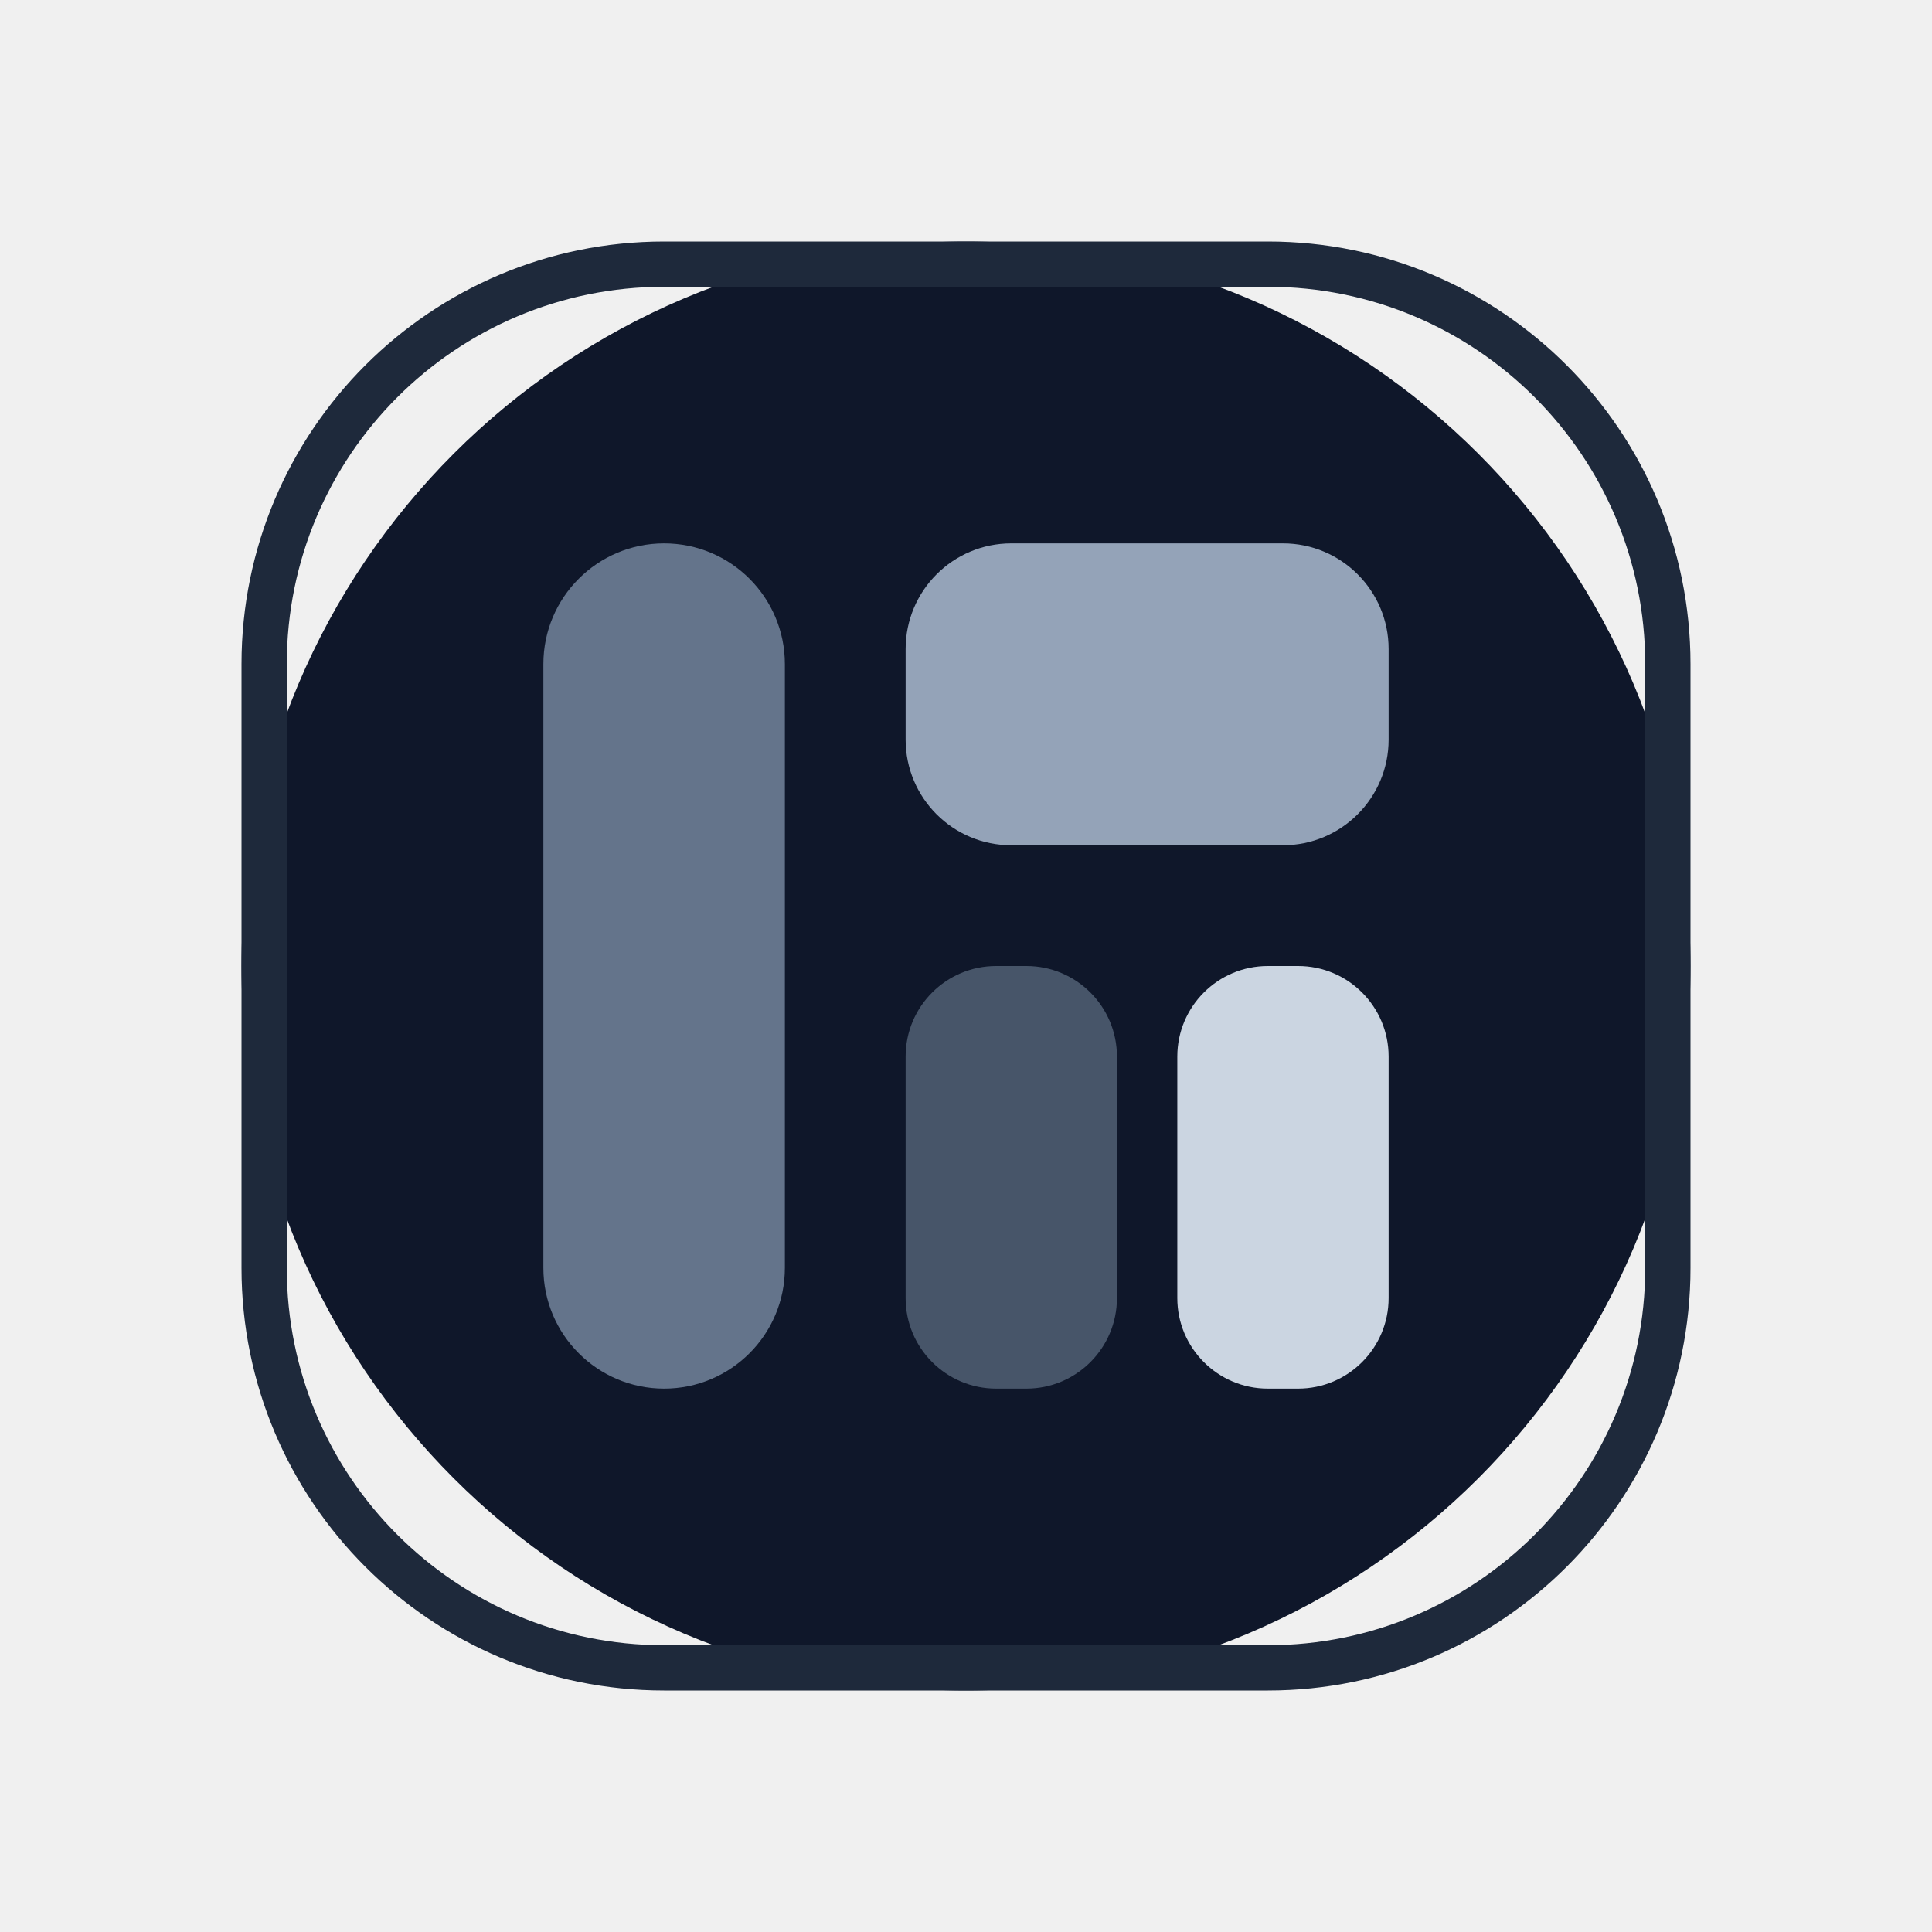
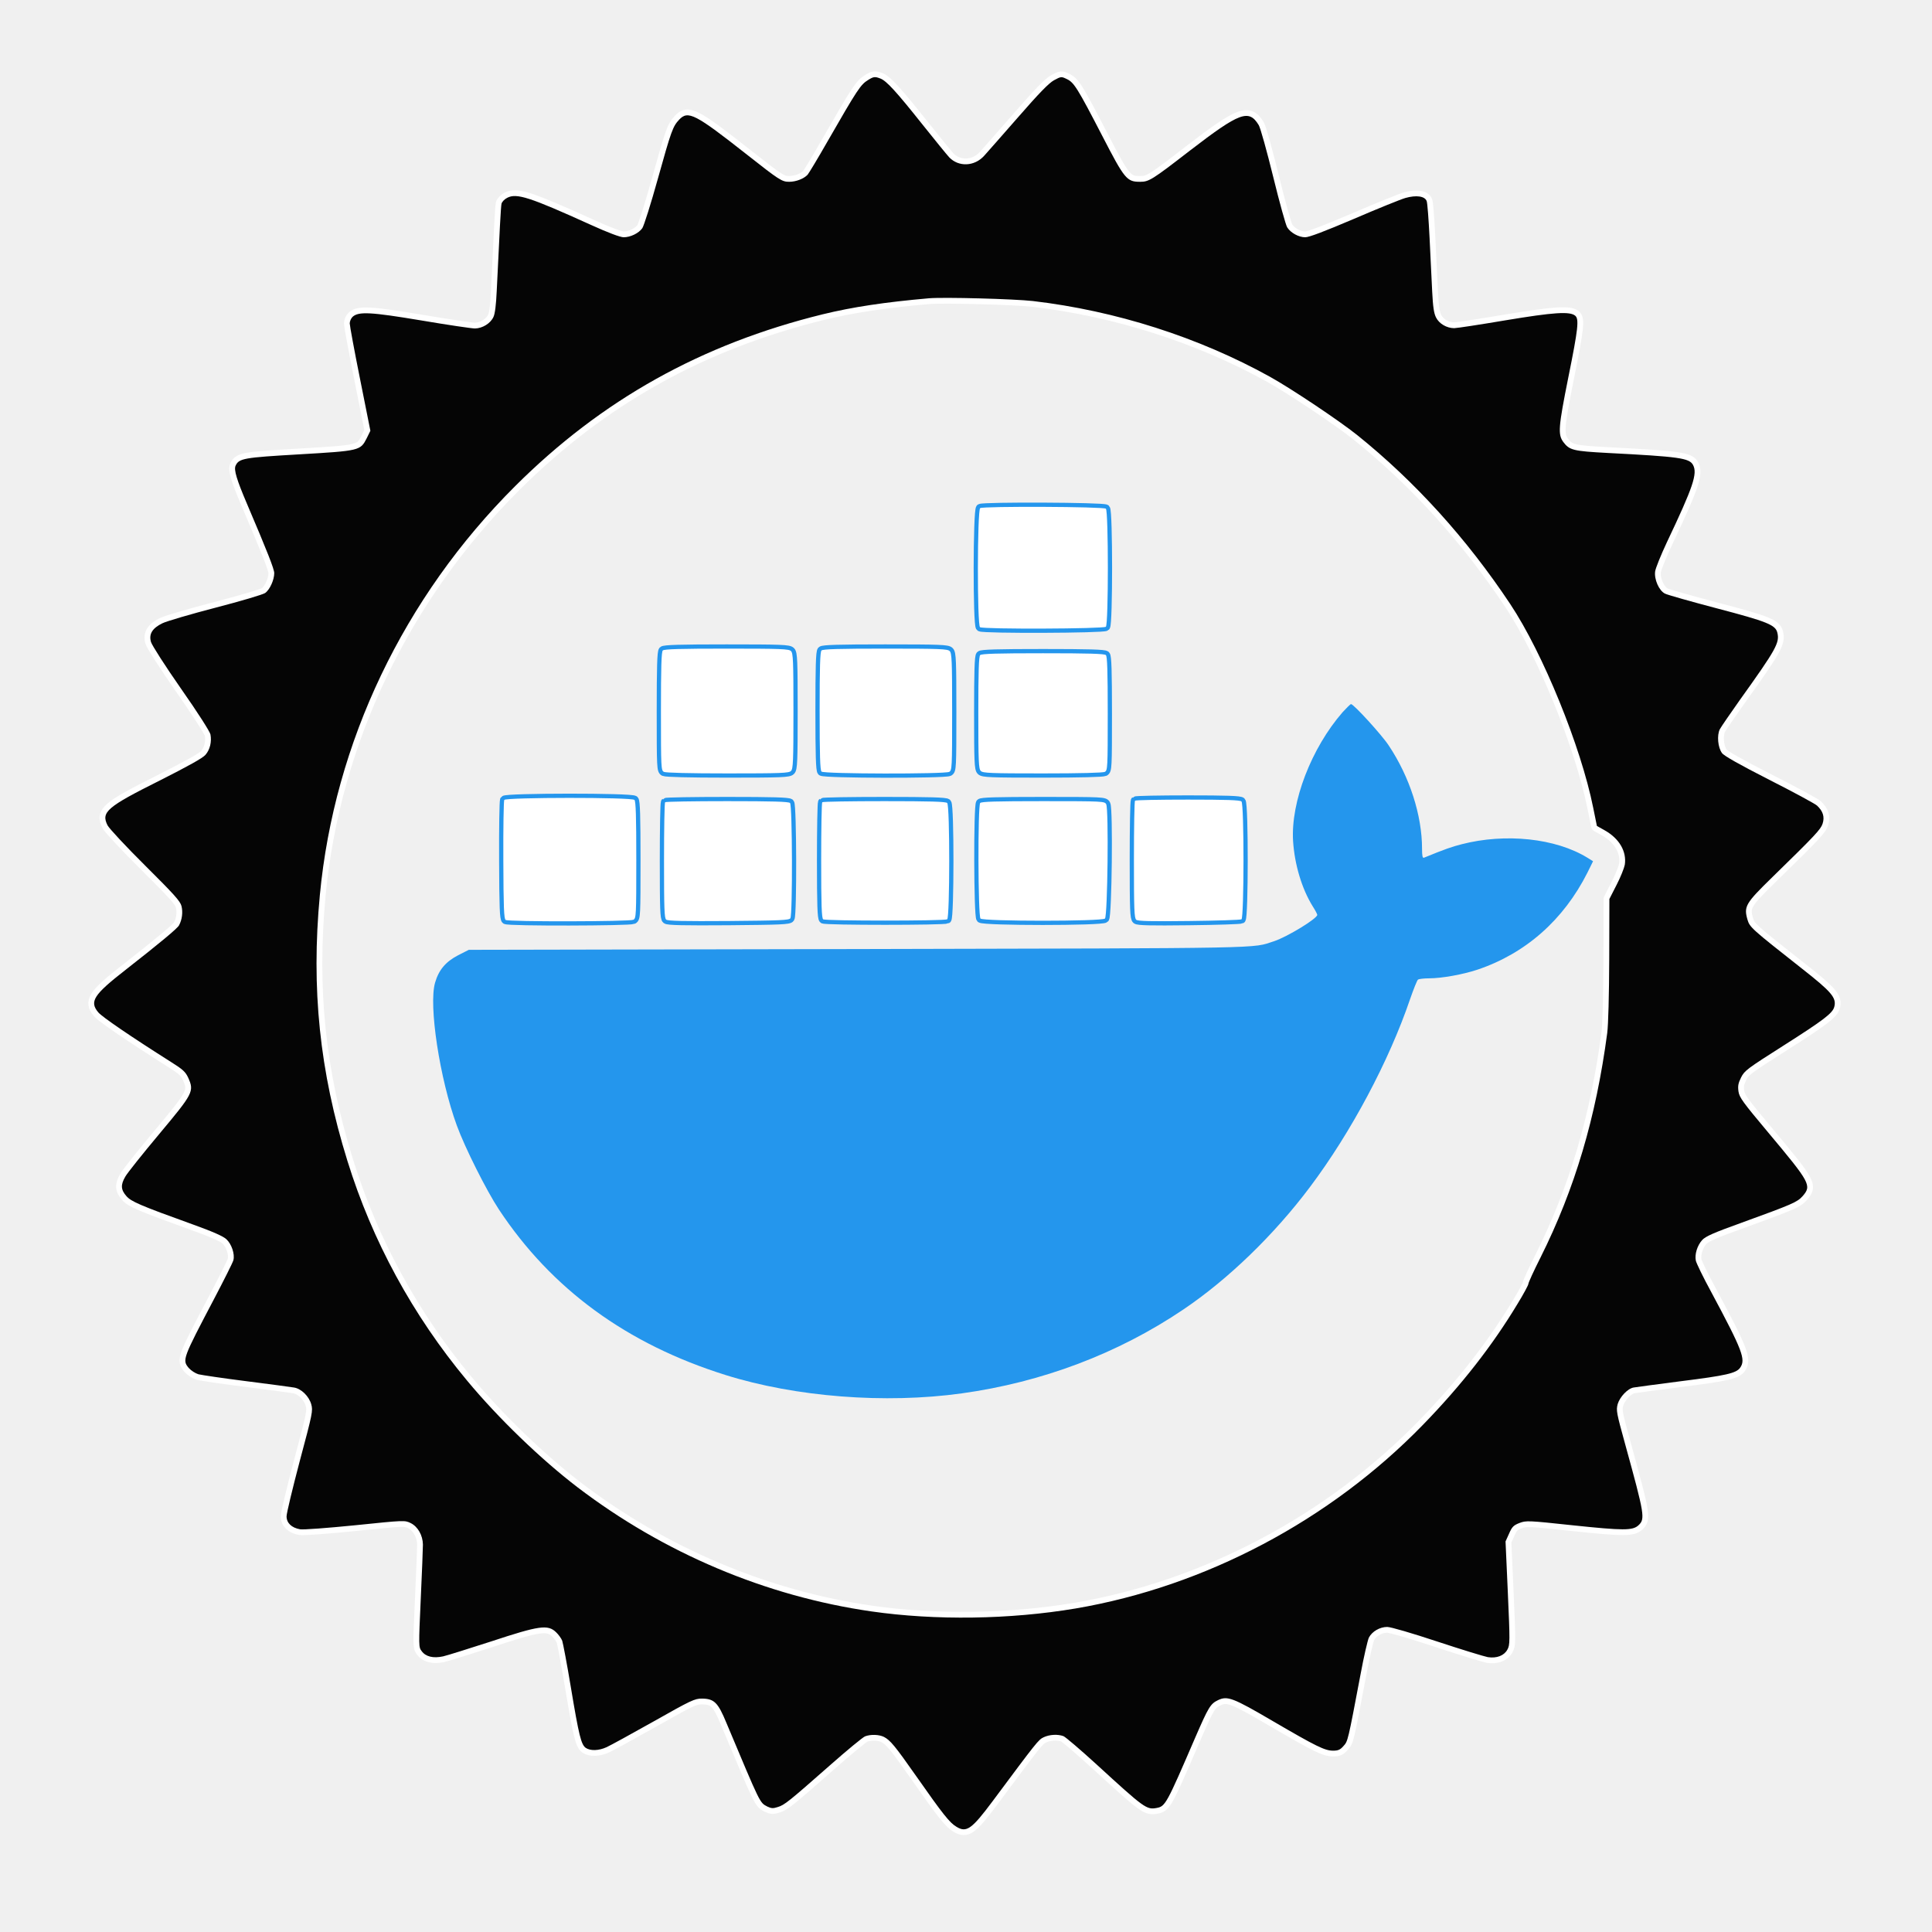
- <svg xmlns="http://www.w3.org/2000/svg" viewBox="0 0 64 64" fill="none">
-   <rect x="8" y="8" width="48" height="48" rx="142" fill="#0F172A" />
-   <rect x="8.75" y="8.75" width="46.5" height="46.5" rx="13.25" stroke="#1E293B" stroke-width="1.5" />
-   <rect x="18" y="18" width="8" height="28" rx="4" fill="#64748B" />
-   <rect x="30" y="18" width="16" height="10" rx="3.5" fill="#94A3B8" />
-   <rect x="30" y="32" width="7" height="14" rx="3" fill="#475569" />
-   <rect x="39" y="32" width="7" height="14" rx="3" fill="#CBD5E1" />
+ <svg xmlns="http://www.w3.org/2000/svg" width="512" height="512" viewBox="0 0 1254 1254" preserveAspectRatio="xMidYMid meet">
+   <style>
+     .gear {
+       fill: #050505;
+       stroke: #ffffff;
+       stroke-width: 75;
+       stroke-linejoin: round;
+       paint-order: stroke fill;
+     }
+ 
+     .whale {
+       fill: #2496ED;
+       stroke: none;
+     }
+ 
+     .container {
+       fill: #ffffff;
+       stroke: #2496ED;
+       stroke-width: 55;
+       stroke-linejoin: round;
+       paint-order: stroke fill;
+     }
+   </style>
+   <g transform="translate(0,1254) scale(0.1,-0.1)">
+     <path class="gear" d="M5635 12021 c-49 -30 -68 -58 -265 -401 -61 -107 -119 -203 -128 -214 -24 -26 -75 -46 -120 -46 -47 0 -65 12 -272 175 -338 266 -384 290 -442 228 -41 -44 -51 -71 -138 -383 -45 -162 -91 -307 -101 -321 -23 -33 -77 -59 -121 -59 -22 0 -102 30 -214 81 -397 180 -481 207 -542 175 -18 -9 -34 -26 -37 -39 -4 -20 -12 -165 -31 -567 -4 -87 -11 -146 -21 -167 -19 -42 -71 -74 -120 -75 -21 0 -177 23 -348 52 -329 55 -407 59 -446 24 -10 -9 -19 -29 -19 -43 0 -14 30 -177 67 -361 l67 -336 -24 -49 c-41 -80 -44 -81 -437 -104 -362 -21 -392 -26 -414 -74 -12 -26 7 -90 74 -247 134 -314 177 -424 177 -450 0 -44 -29 -108 -59 -129 -14 -10 -159 -53 -321 -95 -162 -42 -318 -88 -345 -101 -66 -32 -90 -70 -75 -122 6 -21 93 -157 195 -303 110 -157 187 -278 191 -297 9 -48 -3 -98 -32 -132 -17 -21 -113 -74 -297 -167 -344 -172 -382 -205 -339 -291 11 -21 121 -139 245 -262 186 -185 227 -230 235 -262 10 -40 4 -88 -16 -125 -10 -20 -126 -116 -347 -289 -208 -162 -236 -206 -177 -276 24 -29 208 -155 472 -322 78 -49 94 -64 112 -103 39 -88 32 -101 -188 -364 -108 -129 -207 -253 -220 -276 -32 -54 -30 -86 6 -127 31 -36 86 -60 433 -185 128 -46 198 -77 217 -96 33 -31 55 -95 45 -135 -3 -14 -60 -127 -125 -251 -205 -390 -208 -397 -165 -449 15 -17 43 -35 63 -41 20 -5 161 -26 312 -45 151 -19 290 -38 308 -41 47 -7 97 -56 112 -108 12 -43 9 -58 -74 -368 -47 -178 -86 -340 -86 -360 0 -43 32 -74 87 -84 20 -4 178 8 358 26 321 33 322 33 361 14 46 -23 78 -79 79 -139 0 -22 -6 -181 -14 -353 -14 -308 -14 -313 6 -339 26 -36 75 -48 139 -34 27 6 169 51 315 98 309 102 365 110 418 59 16 -15 34 -40 40 -55 5 -14 31 -150 56 -301 53 -318 67 -373 97 -395 30 -20 84 -19 136 5 24 11 161 86 305 167 244 138 266 148 313 148 80 -1 104 -25 159 -158 224 -533 215 -516 266 -543 25 -12 37 -13 67 -3 44 13 72 36 339 271 111 98 213 182 228 188 37 14 91 12 123 -4 41 -22 69 -55 210 -256 173 -247 216 -301 260 -327 65 -40 99 -16 234 165 288 387 298 400 332 416 38 18 92 21 129 7 14 -6 110 -88 214 -183 311 -285 325 -295 390 -283 57 10 65 26 250 455 87 200 99 221 149 245 61 29 96 16 357 -137 283 -165 336 -191 390 -191 33 0 46 6 67 30 29 32 28 28 111 466 21 114 46 221 54 238 21 40 71 69 119 69 23 0 160 -40 326 -95 157 -52 305 -97 327 -101 58 -9 106 10 127 49 17 30 17 52 3 367 l-15 335 23 51 c19 44 29 54 68 69 43 16 54 16 343 -15 333 -35 391 -35 429 0 44 41 40 67 -86 524 -57 207 -60 221 -49 263 14 46 64 100 103 107 12 2 150 21 307 41 296 37 360 52 385 88 37 53 16 110 -187 489 -53 97 -98 190 -101 206 -8 41 9 97 41 133 22 24 73 47 257 113 330 120 360 133 395 172 60 69 51 86 -222 412 -165 197 -188 228 -194 267 -5 36 -2 54 17 92 22 44 40 57 276 207 261 166 319 210 329 252 15 58 -19 97 -210 247 -330 260 -339 268 -354 319 -24 85 -12 105 160 273 284 277 315 311 328 349 14 44 3 80 -36 117 -13 12 -153 88 -311 168 -194 99 -293 155 -306 173 -27 36 -34 116 -14 155 9 17 68 102 130 190 238 332 259 372 243 437 -12 50 -67 72 -391 157 -171 45 -323 88 -338 96 -39 19 -71 93 -64 144 3 22 38 108 77 191 170 358 199 444 169 500 -24 45 -90 54 -554 78 -225 12 -248 18 -288 71 -36 49 -32 97 32 417 65 321 71 381 45 403 -35 29 -140 22 -452 -30 -166 -28 -316 -51 -333 -51 -49 0 -98 29 -118 69 -14 27 -20 69 -25 166 -4 72 -11 228 -17 349 -6 120 -14 229 -19 241 -12 32 -67 40 -138 20 -31 -9 -182 -70 -335 -136 -188 -80 -290 -119 -315 -119 -42 0 -94 28 -117 64 -9 13 -50 161 -91 328 -41 167 -83 318 -94 336 -64 105 -122 84 -446 -165 -248 -192 -267 -203 -324 -203 -86 0 -100 16 -245 297 -162 313 -184 348 -231 370 -35 17 -37 17 -83 -8 -33 -18 -98 -85 -233 -240 -103 -118 -202 -230 -220 -250 -63 -70 -166 -74 -227 -10 -14 15 -93 112 -176 216 -167 210 -231 280 -270 295 -36 14 -45 13 -80 -9z m1070 -1435 c536 -63 1073 -234 1537 -491 139 -77 451 -286 566 -378 376 -302 712 -673 994 -1097 212 -318 460 -927 539 -1323 l24 -118 50 -28 c96 -54 144 -138 131 -224 -4 -21 -27 -80 -53 -130 l-47 -92 -1 -390 c-1 -237 -6 -425 -13 -480 -73 -549 -210 -1011 -433 -1457 -44 -87 -79 -164 -79 -172 0 -7 -31 -65 -69 -127 -163 -271 -365 -530 -616 -788 -602 -619 -1413 -1048 -2253 -1191 -427 -72 -910 -79 -1327 -19 -686 99 -1347 379 -1907 806 -238 182 -515 449 -718 694 -351 422 -614 905 -775 1424 -181 582 -236 1119 -179 1725 94 991 544 1933 1268 2655 562 560 1208 921 1996 1115 192 47 404 79 690 104 97 8 552 -4 675 -18z" />
+     <path class="whale" d="M8715 7918 c-203 -233 -338 -582 -322 -838 10 -151 56 -307 127 -422 17 -26 30 -52 30 -56 0 -24 -195 -143 -280 -171 -149 -48 13 -45 -2701 -51 l-2526 -5 -69 -35 c-81 -42 -126 -95 -150 -178 -43 -146 30 -624 141 -927 52 -143 192 -422 273 -545 342 -517 830 -874 1472 -1075 453 -142 1034 -188 1532 -119 521 72 1014 258 1438 544 291 196 589 484 823 796 266 354 513 818 649 1218 23 66 46 124 52 128 6 4 39 8 72 8 82 0 220 25 313 56 313 105 560 323 715 631 l36 73 -37 23 c-205 126 -531 161 -817 87 -63 -16 -109 -32 -243 -87 -10 -4 -13 12 -13 58 0 217 -80 466 -216 670 -45 69 -228 269 -245 269 -4 0 -28 -24 -54 -52z" />
+     <path class="container" d="M6362 9242 c-19 -13 -20 -761 -1 -773 23 -14 803 -11 817 3 17 17 17 749 0 766 -14 14 -794 17 -816 4z" />
+     <path class="container" d="M4302 8318 c-9 -9 -12 -110 -12 -395 0 -368 1 -383 19 -393 13 -6 162 -10 415 -10 345 0 397 2 410 16 14 13 16 63 16 389 0 326 -2 376 -16 389 -13 14 -65 16 -418 16 -299 0 -405 -3 -414 -12z" />
+     <path class="container" d="M5332 8318 c-9 -9 -12 -110 -12 -393 0 -283 3 -384 12 -393 16 -16 799 -17 829 -2 18 10 19 25 19 390 0 331 -2 381 -16 394 -13 14 -65 16 -418 16 -299 0 -405 -3 -414 -12z" />
+     <path class="container" d="M6362 8288 c-9 -9 -12 -106 -12 -374 0 -316 2 -365 16 -378 13 -14 64 -16 400 -16 247 0 392 4 405 10 18 10 19 25 19 378 0 273 -3 371 -12 380 -9 9 -113 12 -408 12 -295 0 -399 -3 -408 -12z" />
+     <path class="container" d="M3273 7348 c-4 -7 -7 -184 -6 -392 1 -303 4 -380 15 -387 19 -13 805 -11 829 1 18 10 19 25 19 388 0 281 -3 381 -12 390 -18 18 -834 17 -845 0z" />
+     <path class="container" d="M7367 7343 c-4 -3 -7 -176 -7 -383 0 -322 2 -379 15 -390 11 -9 93 -11 342 -8 181 2 334 7 341 11 17 11 18 747 0 765 -9 9 -100 12 -348 12 -185 0 -340 -3 -343 -7z" />
+     <path class="container" d="M4317 7333 c-4 -3 -7 -174 -7 -378 0 -311 2 -375 14 -384 11 -9 115 -11 406 -9 334 3 392 5 400 18 15 23 13 733 -2 748 -9 9 -113 12 -408 12 -218 0 -400 -3 -403 -7z" />
+     <path class="container" d="M5337 7333 c-4 -3 -7 -174 -7 -378 0 -287 3 -375 13 -382 15 -11 786 -11 805 0 17 11 18 737 0 755 -9 9 -113 12 -408 12 -218 0 -400 -3 -403 -7z" />
+     <path class="container" d="M6362 7328 c-16 -20 -14 -734 2 -750 19 -19 789 -19 808 0 17 17 25 711 8 742 -10 19 -21 20 -409 20 -307 0 -401 -3 -409 -12z" />
+   </g>
</svg>
